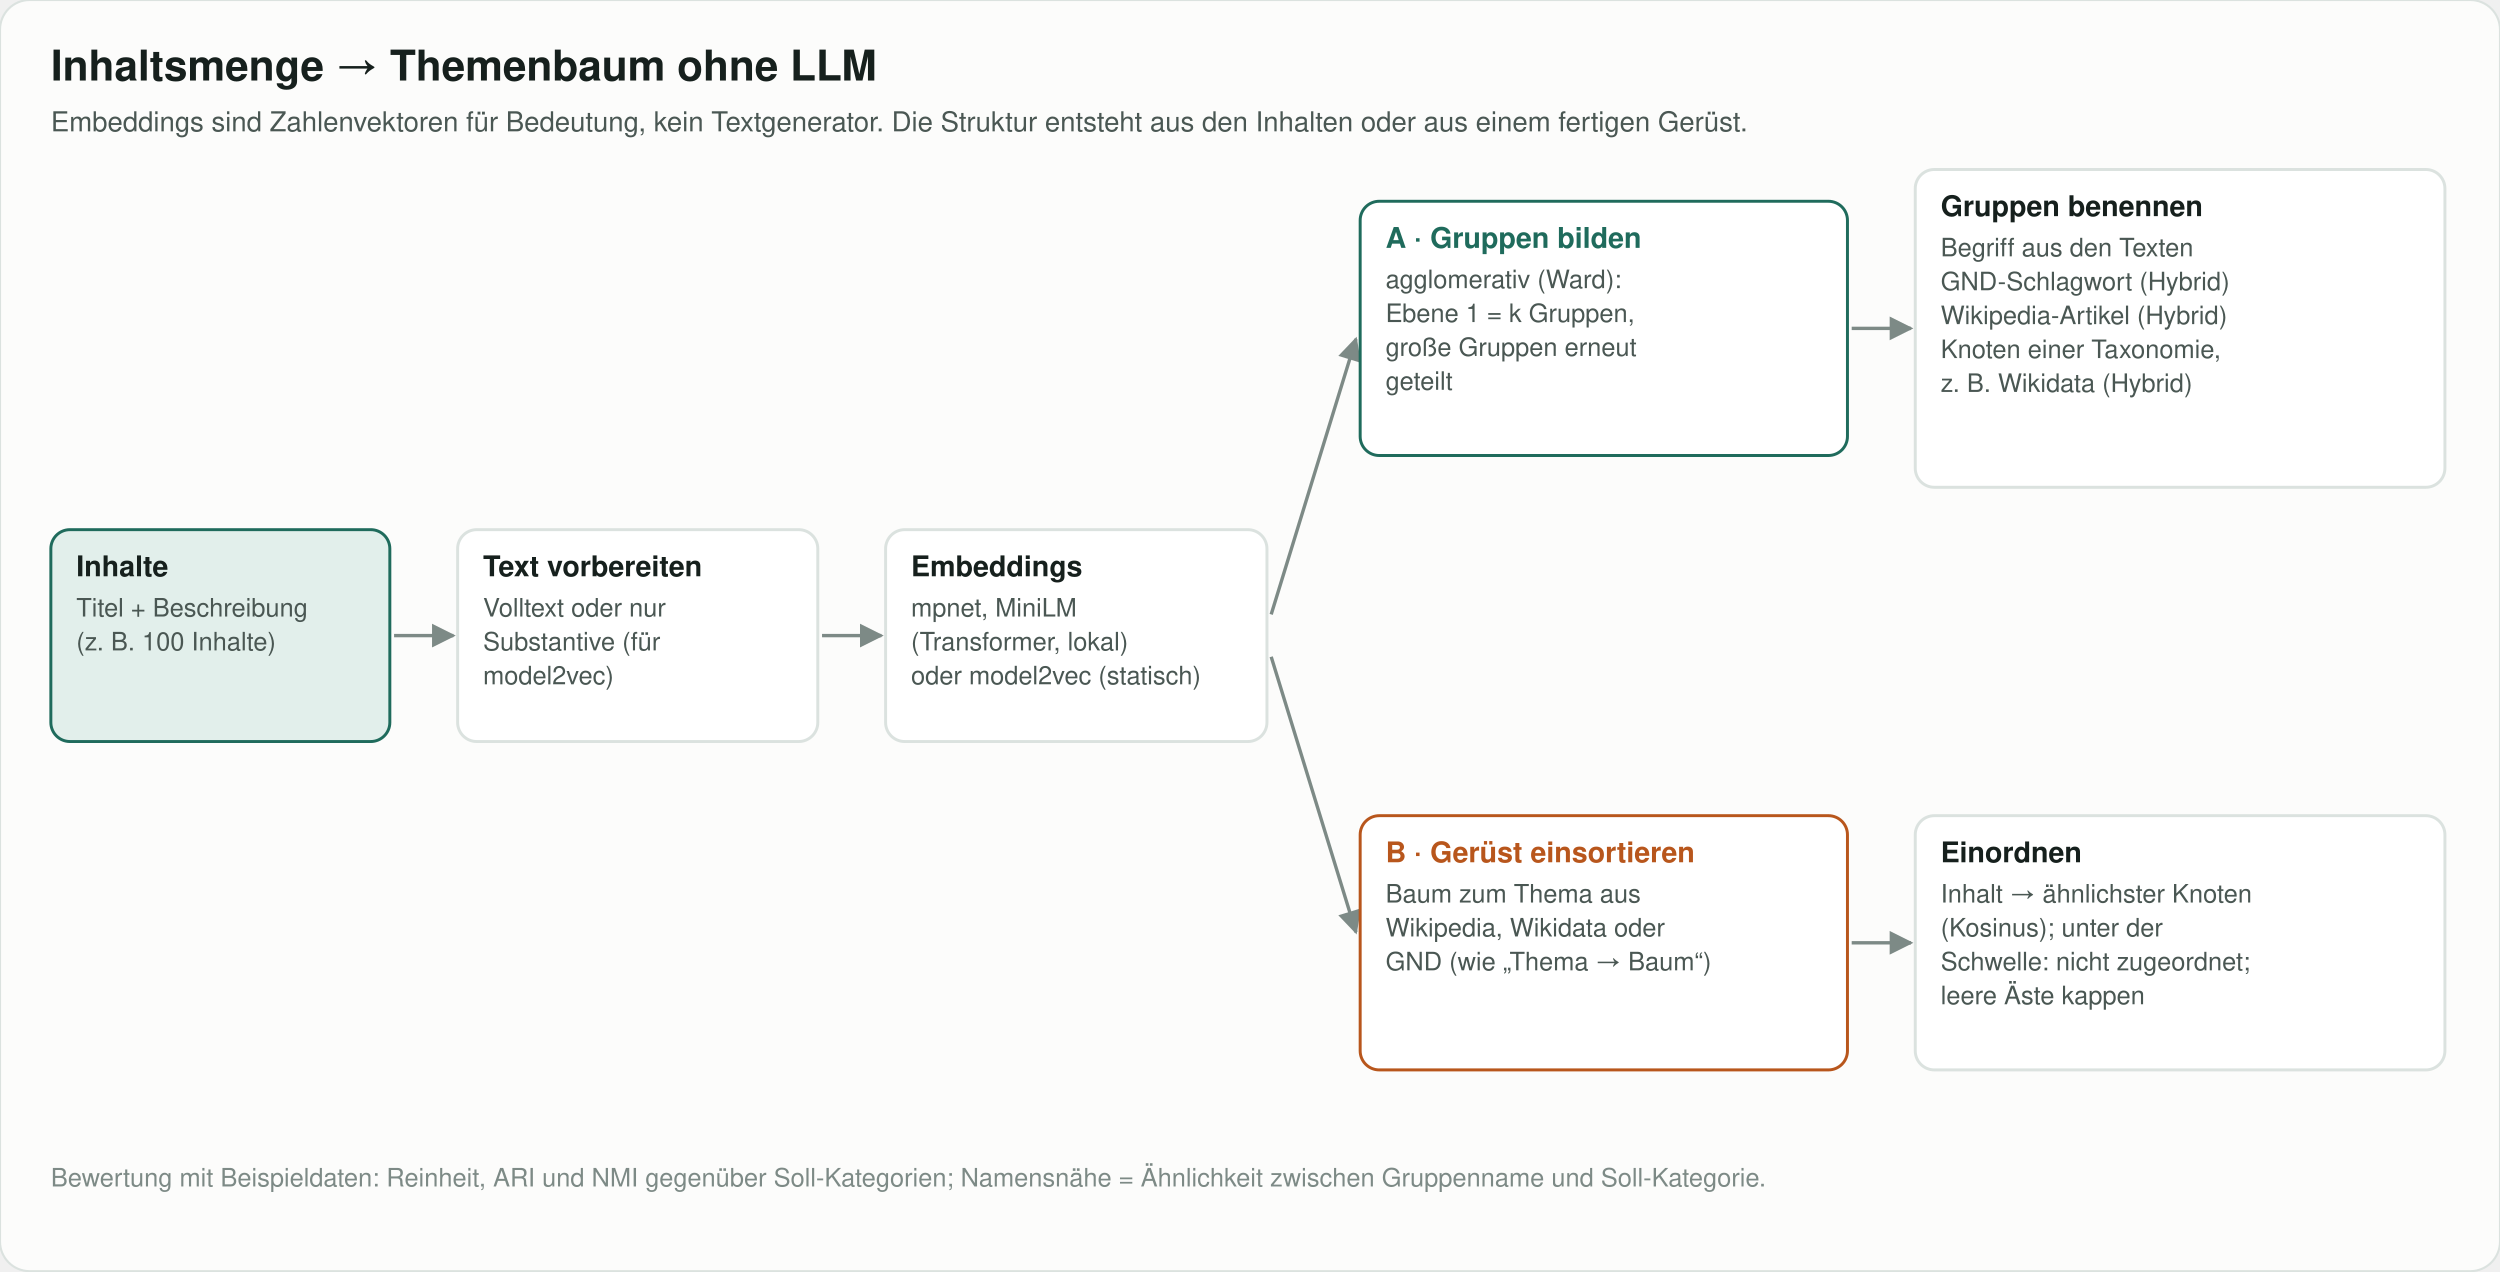
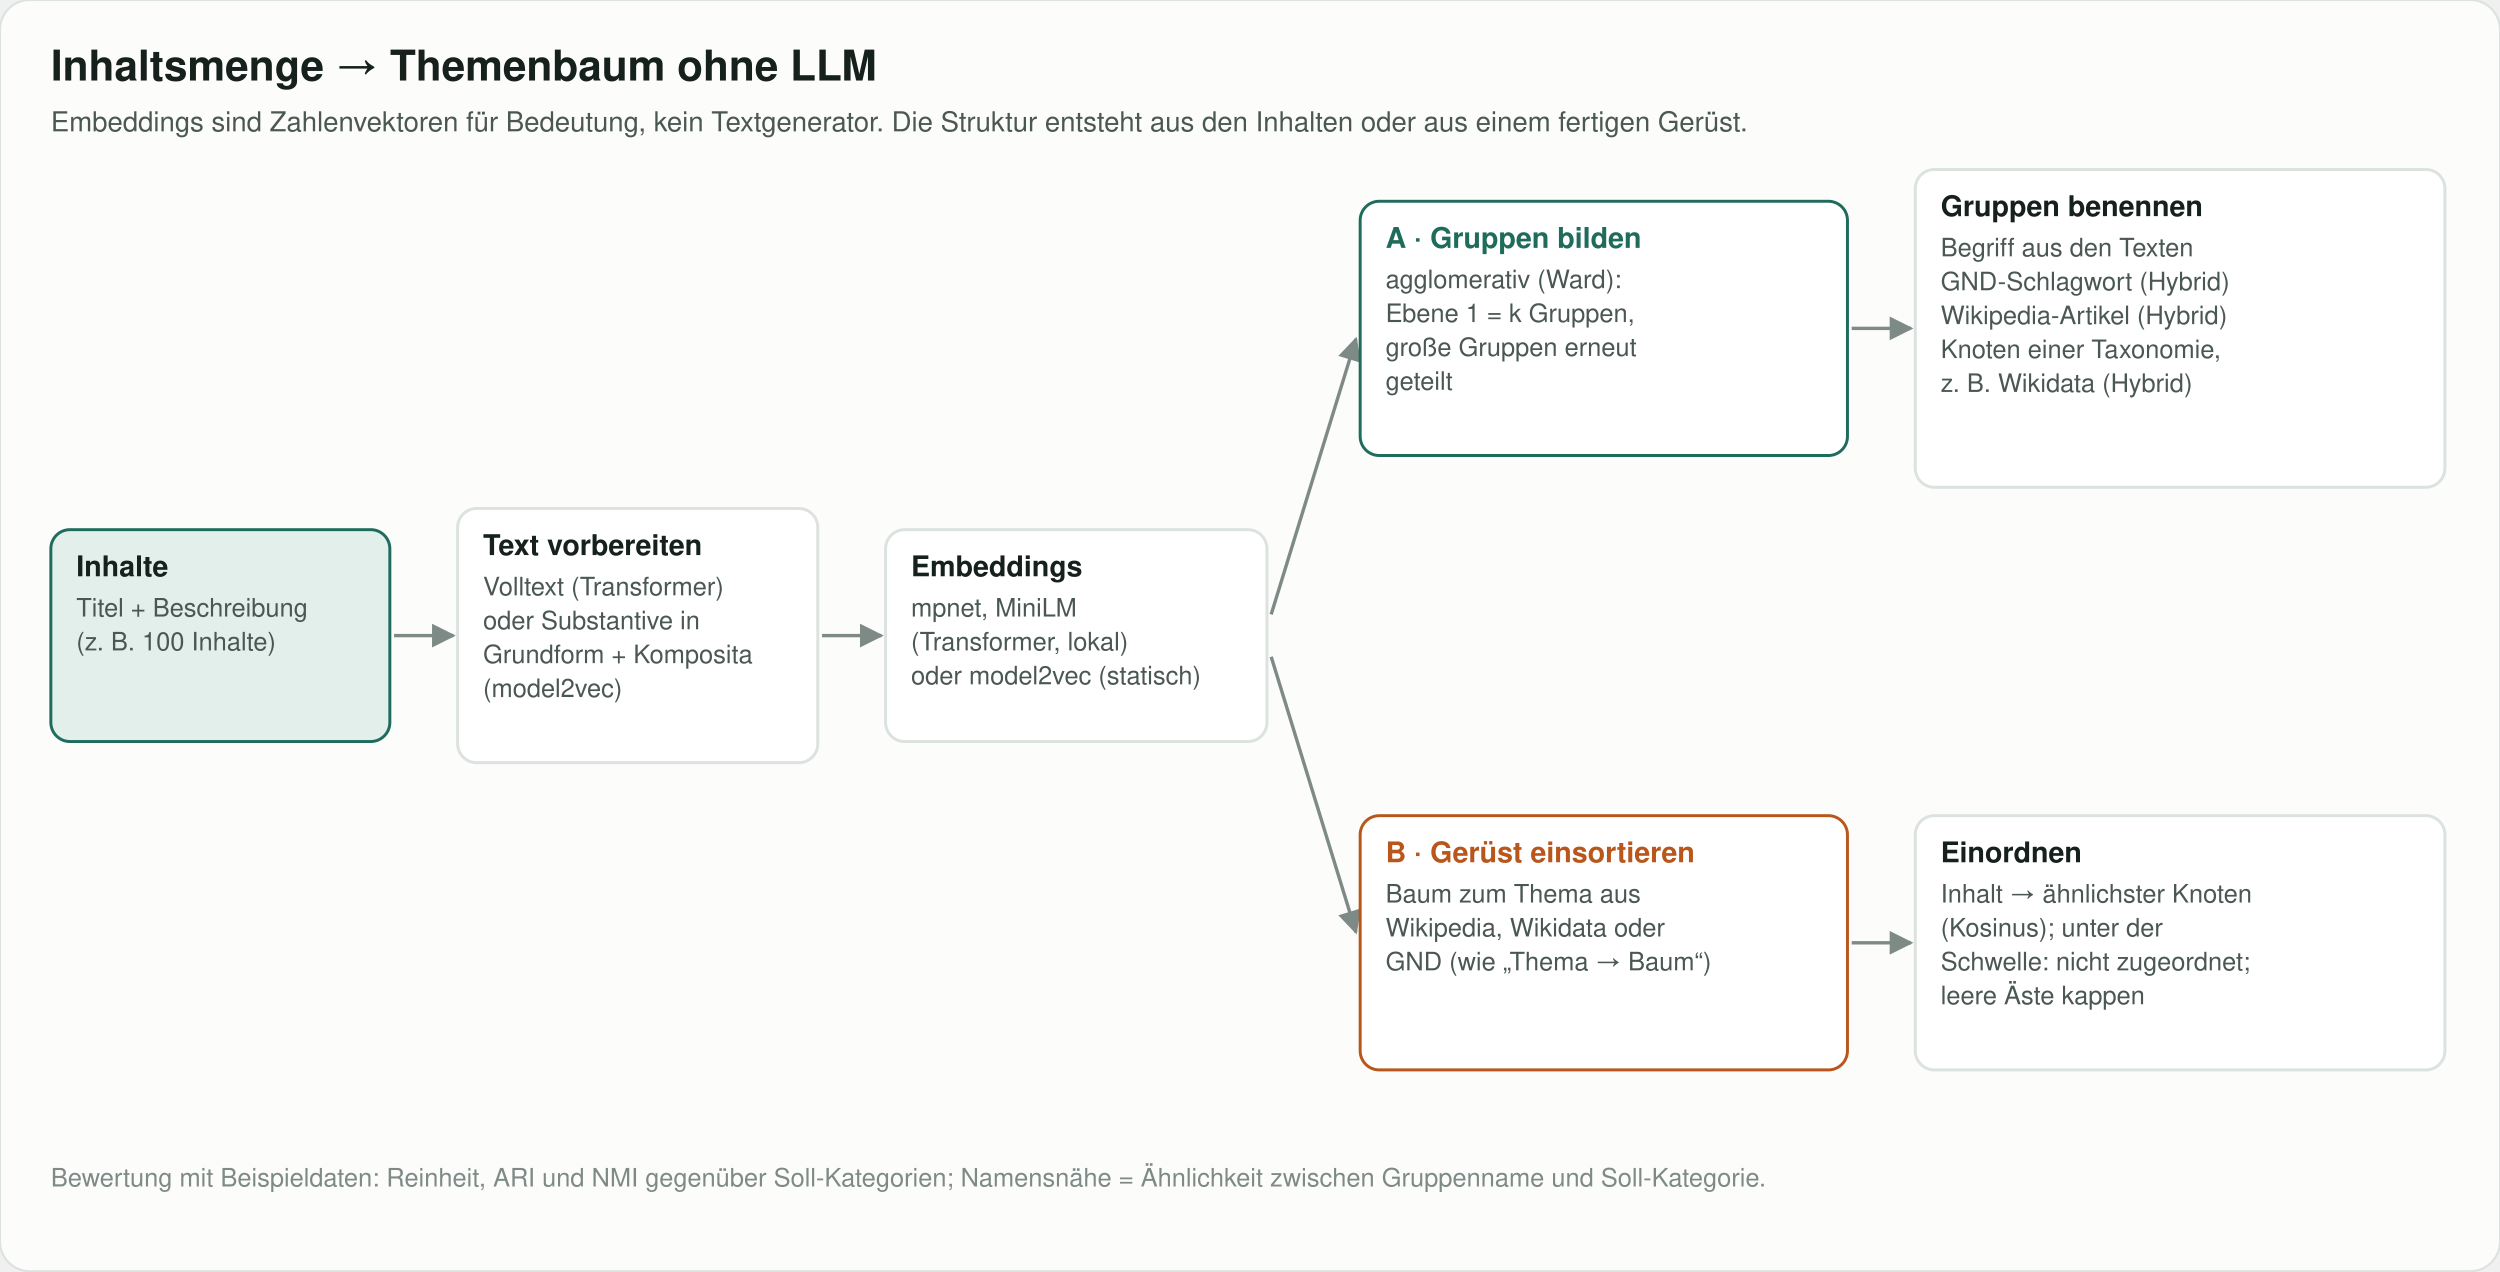
<svg xmlns="http://www.w3.org/2000/svg" viewBox="0 0 1180 600" width="1180" height="600">
  <defs>
    <marker id="a" viewBox="0 0 10 10" refX="9" refY="5" markerWidth="7" markerHeight="7" orient="auto-start-reverse">
      <path d="M0,0 L10,5 L0,10 z" fill="#7d8a86" />
    </marker>
  </defs>
  <rect x="0" y="0" width="1180" height="600" rx="14" fill="#fcfcfb" stroke="#dbe2df" />
  <text x="24" y="38" font-family="Segoe UI, Helvetica, Arial, sans-serif" font-size="20" fill="#16201d" font-weight="700" text-anchor="start">Inhaltsmenge → Themenbaum ohne LLM</text>
  <text x="24" y="62" font-family="Segoe UI, Helvetica, Arial, sans-serif" font-size="13" fill="#4a5753" font-weight="400" text-anchor="start">Embeddings sind Zahlenvektoren für Bedeutung, kein Textgenerator. Die Struktur entsteht aus den Inhalten oder aus einem fertigen Gerüst.</text>
  <rect x="24" y="250" width="160" height="100" rx="9" fill="#e2efeb" stroke="#1f6b5c" stroke-width="1.4" />
  <text x="36" y="272" font-family="Segoe UI, Helvetica, Arial, sans-serif" font-size="13.5" fill="#16201d" font-weight="700" text-anchor="start">Inhalte</text>
  <text x="36" y="291" font-family="Segoe UI, Helvetica, Arial, sans-serif" font-size="12" fill="#4a5753" font-weight="400" text-anchor="start">Titel + Beschreibung</text>
  <text x="36" y="307" font-family="Segoe UI, Helvetica, Arial, sans-serif" font-size="12" fill="#4a5753" font-weight="400" text-anchor="start">(z. B. 100 Inhalte)</text>
  <line x1="186" y1="300" x2="214" y2="300" stroke="#7d8a86" stroke-width="1.6" marker-end="url(#a)" />
-   <rect x="216" y="250" width="170" height="100" rx="9" fill="#ffffff" stroke="#dbe2df" stroke-width="1.4" />
-   <text x="228" y="272" font-family="Segoe UI, Helvetica, Arial, sans-serif" font-size="13.5" fill="#16201d" font-weight="700" text-anchor="start">Text vorbereiten</text>
-   <text x="228" y="291" font-family="Segoe UI, Helvetica, Arial, sans-serif" font-size="12" fill="#4a5753" font-weight="400" text-anchor="start">Volltext oder nur</text>
-   <text x="228" y="307" font-family="Segoe UI, Helvetica, Arial, sans-serif" font-size="12" fill="#4a5753" font-weight="400" text-anchor="start">Substantive (für</text>
-   <text x="228" y="323" font-family="Segoe UI, Helvetica, Arial, sans-serif" font-size="12" fill="#4a5753" font-weight="400" text-anchor="start">model2vec)</text>
+   <rect x="216" y="240" width="170" height="120" rx="9" fill="#ffffff" stroke="#dbe2df" stroke-width="1.4" />
+   <text x="228" y="262" font-family="Segoe UI, Helvetica, Arial, sans-serif" font-size="13.5" fill="#16201d" font-weight="700" text-anchor="start">Text vorbereiten</text>
+   <text x="228" y="281" font-family="Segoe UI, Helvetica, Arial, sans-serif" font-size="12" fill="#4a5753" font-weight="400" text-anchor="start">Volltext (Transformer)</text>
+   <text x="228" y="297" font-family="Segoe UI, Helvetica, Arial, sans-serif" font-size="12" fill="#4a5753" font-weight="400" text-anchor="start">oder Substantive in</text>
+   <text x="228" y="313" font-family="Segoe UI, Helvetica, Arial, sans-serif" font-size="12" fill="#4a5753" font-weight="400" text-anchor="start">Grundform + Komposita</text>
+   <text x="228" y="329" font-family="Segoe UI, Helvetica, Arial, sans-serif" font-size="12" fill="#4a5753" font-weight="400" text-anchor="start">(model2vec)</text>
  <line x1="388" y1="300" x2="416" y2="300" stroke="#7d8a86" stroke-width="1.6" marker-end="url(#a)" />
  <rect x="418" y="250" width="180" height="100" rx="9" fill="#ffffff" stroke="#dbe2df" stroke-width="1.4" />
  <text x="430" y="272" font-family="Segoe UI, Helvetica, Arial, sans-serif" font-size="13.5" fill="#16201d" font-weight="700" text-anchor="start">Embeddings</text>
  <text x="430" y="291" font-family="Segoe UI, Helvetica, Arial, sans-serif" font-size="12" fill="#4a5753" font-weight="400" text-anchor="start">mpnet, MiniLM</text>
  <text x="430" y="307" font-family="Segoe UI, Helvetica, Arial, sans-serif" font-size="12" fill="#4a5753" font-weight="400" text-anchor="start">(Transformer, lokal)</text>
  <text x="430" y="323" font-family="Segoe UI, Helvetica, Arial, sans-serif" font-size="12" fill="#4a5753" font-weight="400" text-anchor="start">oder model2vec (statisch)</text>
  <line x1="600" y1="290" x2="640" y2="160" stroke="#7d8a86" stroke-width="1.6" marker-end="url(#a)" />
  <rect x="642" y="95" width="230" height="120" rx="9" fill="#ffffff" stroke="#1f6b5c" stroke-width="1.4" />
  <text x="654" y="117" font-family="Segoe UI, Helvetica, Arial, sans-serif" font-size="13.5" fill="#1f6b5c" font-weight="700" text-anchor="start">A · Gruppen bilden</text>
  <text x="654" y="136" font-family="Segoe UI, Helvetica, Arial, sans-serif" font-size="12" fill="#4a5753" font-weight="400" text-anchor="start">agglomerativ (Ward):</text>
  <text x="654" y="152" font-family="Segoe UI, Helvetica, Arial, sans-serif" font-size="12" fill="#4a5753" font-weight="400" text-anchor="start">Ebene 1 = k Gruppen,</text>
  <text x="654" y="168" font-family="Segoe UI, Helvetica, Arial, sans-serif" font-size="12" fill="#4a5753" font-weight="400" text-anchor="start">große Gruppen erneut</text>
  <text x="654" y="184" font-family="Segoe UI, Helvetica, Arial, sans-serif" font-size="12" fill="#4a5753" font-weight="400" text-anchor="start">geteilt</text>
  <line x1="874" y1="155" x2="902" y2="155" stroke="#7d8a86" stroke-width="1.6" marker-end="url(#a)" />
  <rect x="904" y="80" width="250" height="150" rx="9" fill="#ffffff" stroke="#dbe2df" stroke-width="1.4" />
  <text x="916" y="102" font-family="Segoe UI, Helvetica, Arial, sans-serif" font-size="13.5" fill="#16201d" font-weight="700" text-anchor="start">Gruppen benennen</text>
  <text x="916" y="121" font-family="Segoe UI, Helvetica, Arial, sans-serif" font-size="12" fill="#4a5753" font-weight="400" text-anchor="start">Begriff aus den Texten</text>
  <text x="916" y="137" font-family="Segoe UI, Helvetica, Arial, sans-serif" font-size="12" fill="#4a5753" font-weight="400" text-anchor="start">GND-Schlagwort (Hybrid)</text>
  <text x="916" y="153" font-family="Segoe UI, Helvetica, Arial, sans-serif" font-size="12" fill="#4a5753" font-weight="400" text-anchor="start">Wikipedia-Artikel (Hybrid)</text>
  <text x="916" y="169" font-family="Segoe UI, Helvetica, Arial, sans-serif" font-size="12" fill="#4a5753" font-weight="400" text-anchor="start">Knoten einer Taxonomie,</text>
  <text x="916" y="185" font-family="Segoe UI, Helvetica, Arial, sans-serif" font-size="12" fill="#4a5753" font-weight="400" text-anchor="start">z. B. Wikidata (Hybrid)</text>
  <line x1="600" y1="310" x2="640" y2="440" stroke="#7d8a86" stroke-width="1.6" marker-end="url(#a)" />
  <rect x="642" y="385" width="230" height="120" rx="9" fill="#ffffff" stroke="#b8561c" stroke-width="1.4" />
  <text x="654" y="407" font-family="Segoe UI, Helvetica, Arial, sans-serif" font-size="13.5" fill="#b8561c" font-weight="700" text-anchor="start">B · Gerüst einsortieren</text>
  <text x="654" y="426" font-family="Segoe UI, Helvetica, Arial, sans-serif" font-size="12" fill="#4a5753" font-weight="400" text-anchor="start">Baum zum Thema aus</text>
  <text x="654" y="442" font-family="Segoe UI, Helvetica, Arial, sans-serif" font-size="12" fill="#4a5753" font-weight="400" text-anchor="start">Wikipedia, Wikidata oder</text>
  <text x="654" y="458" font-family="Segoe UI, Helvetica, Arial, sans-serif" font-size="12" fill="#4a5753" font-weight="400" text-anchor="start">GND (wie „Thema → Baum“)</text>
  <line x1="874" y1="445" x2="902" y2="445" stroke="#7d8a86" stroke-width="1.6" marker-end="url(#a)" />
  <rect x="904" y="385" width="250" height="120" rx="9" fill="#ffffff" stroke="#dbe2df" stroke-width="1.4" />
  <text x="916" y="407" font-family="Segoe UI, Helvetica, Arial, sans-serif" font-size="13.5" fill="#16201d" font-weight="700" text-anchor="start">Einordnen</text>
  <text x="916" y="426" font-family="Segoe UI, Helvetica, Arial, sans-serif" font-size="12" fill="#4a5753" font-weight="400" text-anchor="start">Inhalt → ähnlichster Knoten</text>
  <text x="916" y="442" font-family="Segoe UI, Helvetica, Arial, sans-serif" font-size="12" fill="#4a5753" font-weight="400" text-anchor="start">(Kosinus); unter der</text>
  <text x="916" y="458" font-family="Segoe UI, Helvetica, Arial, sans-serif" font-size="12" fill="#4a5753" font-weight="400" text-anchor="start">Schwelle: nicht zugeordnet;</text>
  <text x="916" y="474" font-family="Segoe UI, Helvetica, Arial, sans-serif" font-size="12" fill="#4a5753" font-weight="400" text-anchor="start">leere Äste kappen</text>
  <text x="24" y="560" font-family="Segoe UI, Helvetica, Arial, sans-serif" font-size="12" fill="#7d8a86" font-weight="400" text-anchor="start">Bewertung mit Beispieldaten: Reinheit, ARI und NMI gegenüber Soll-Kategorien; Namensnähe = Ähnlichkeit zwischen Gruppenname und Soll-Kategorie.</text>
</svg>
